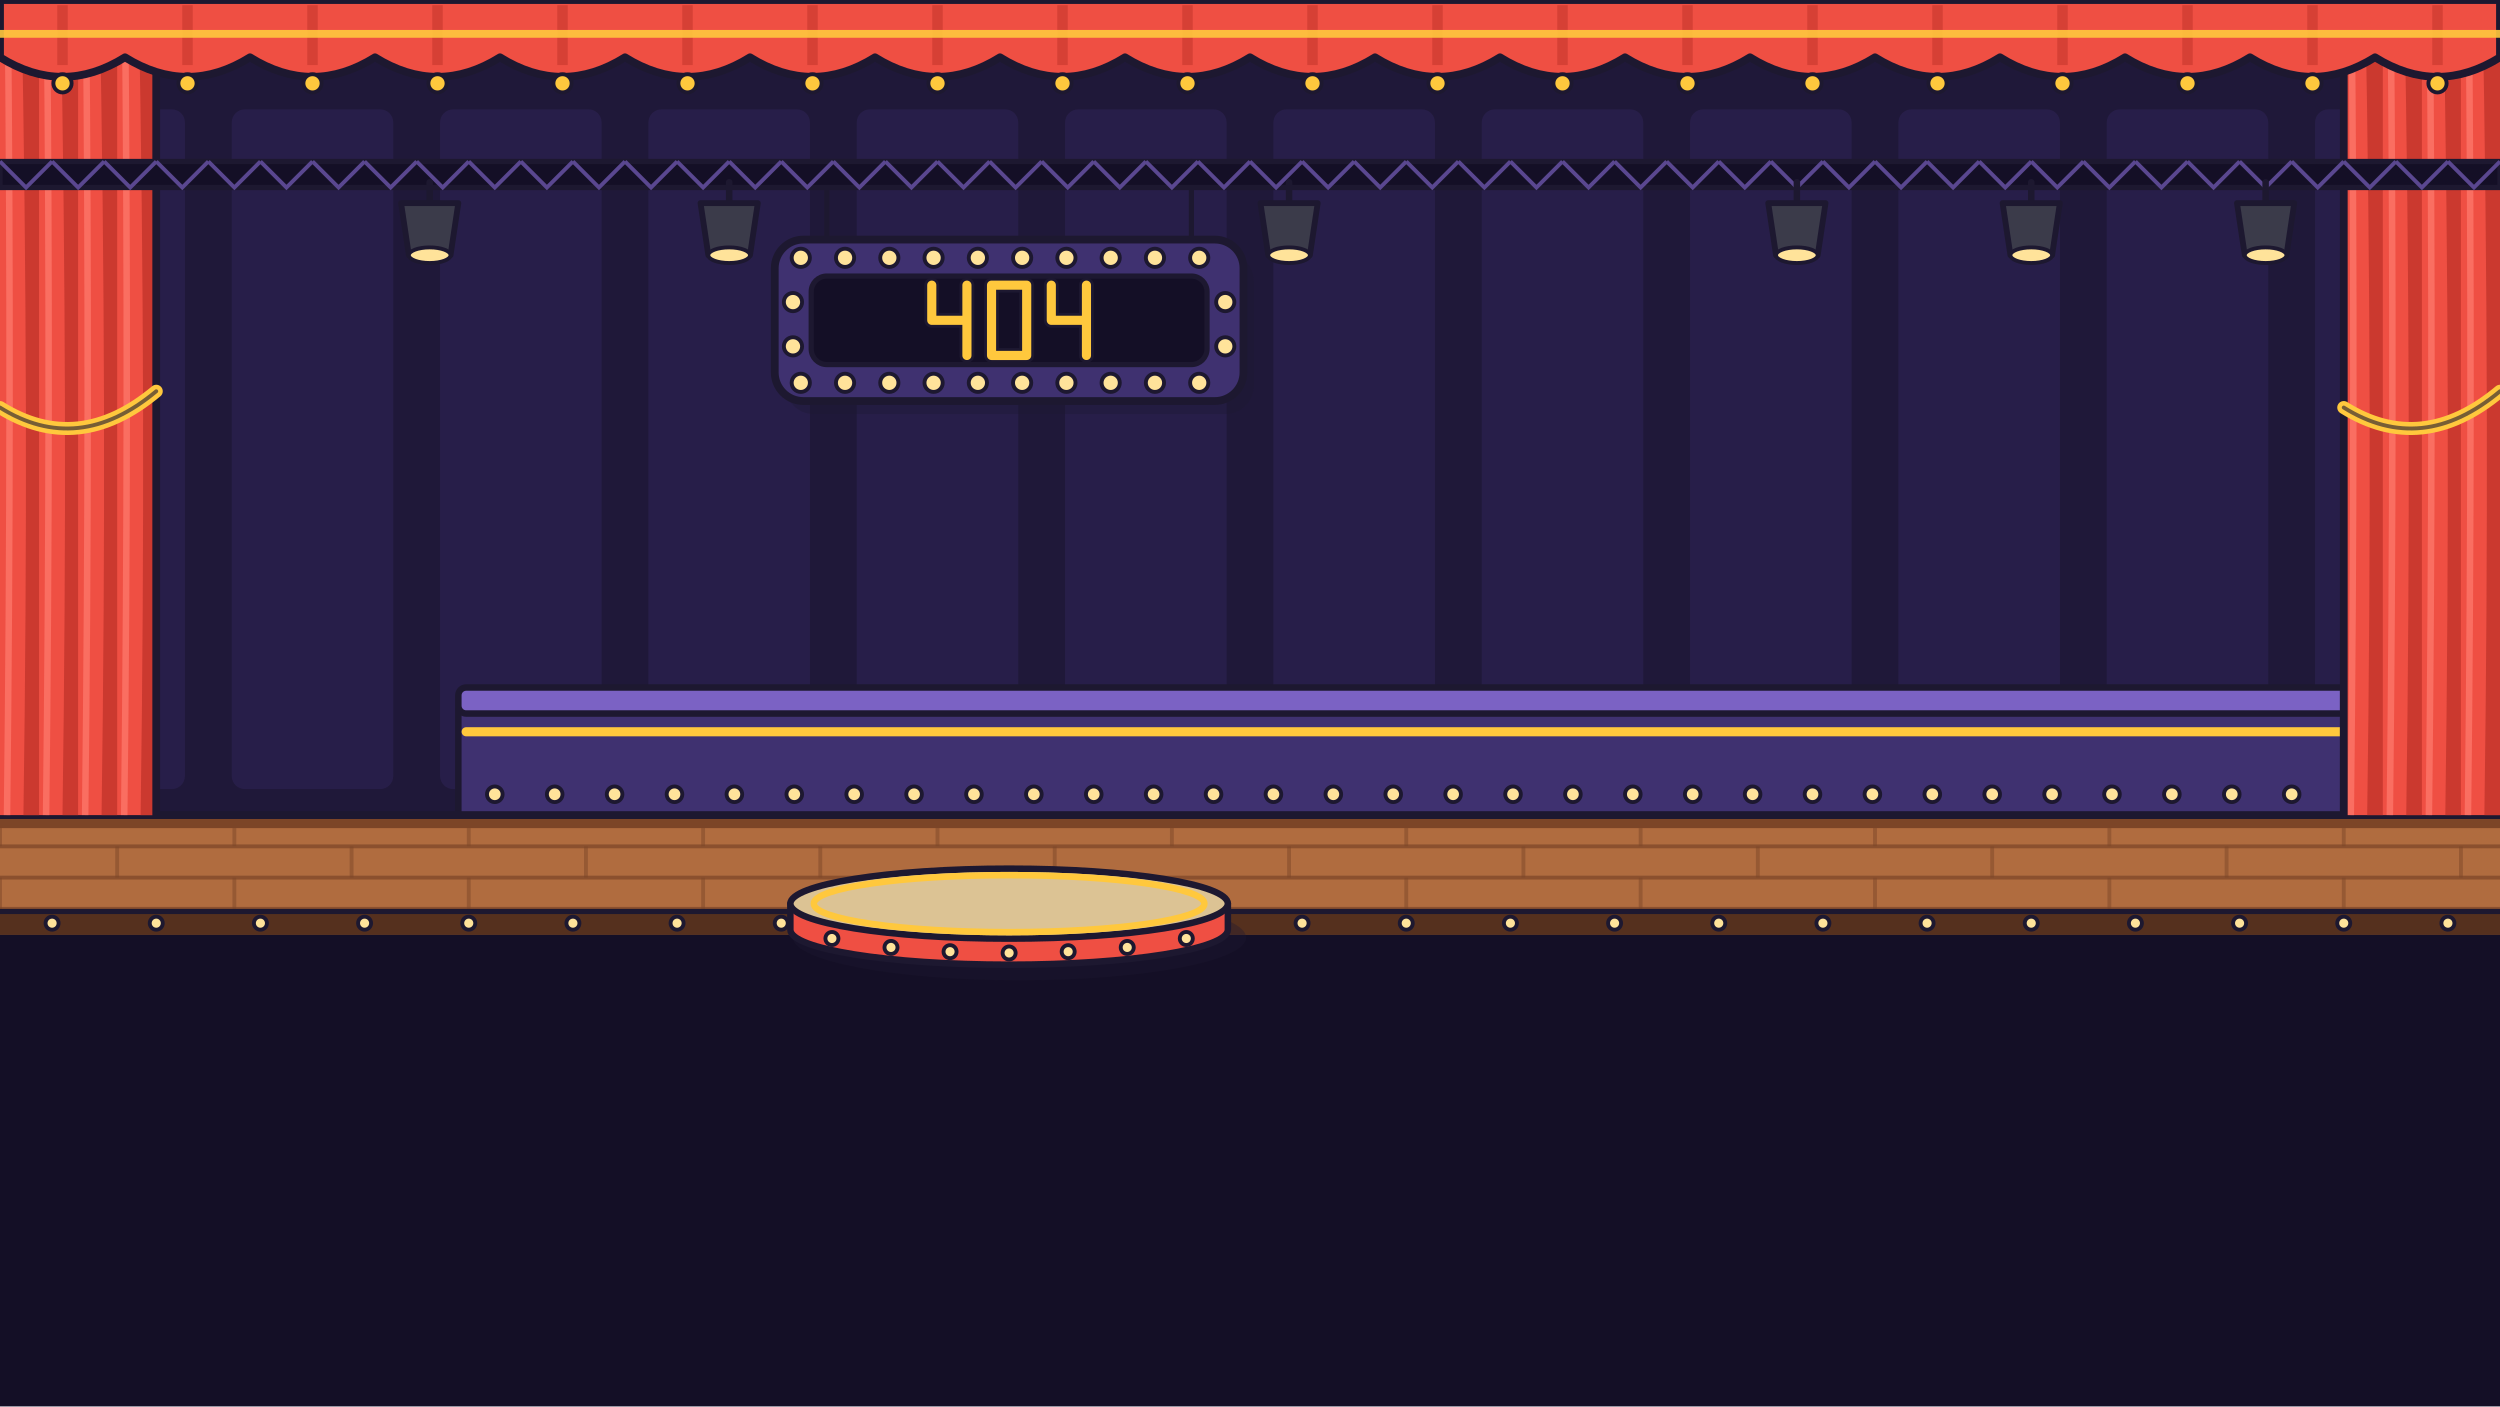
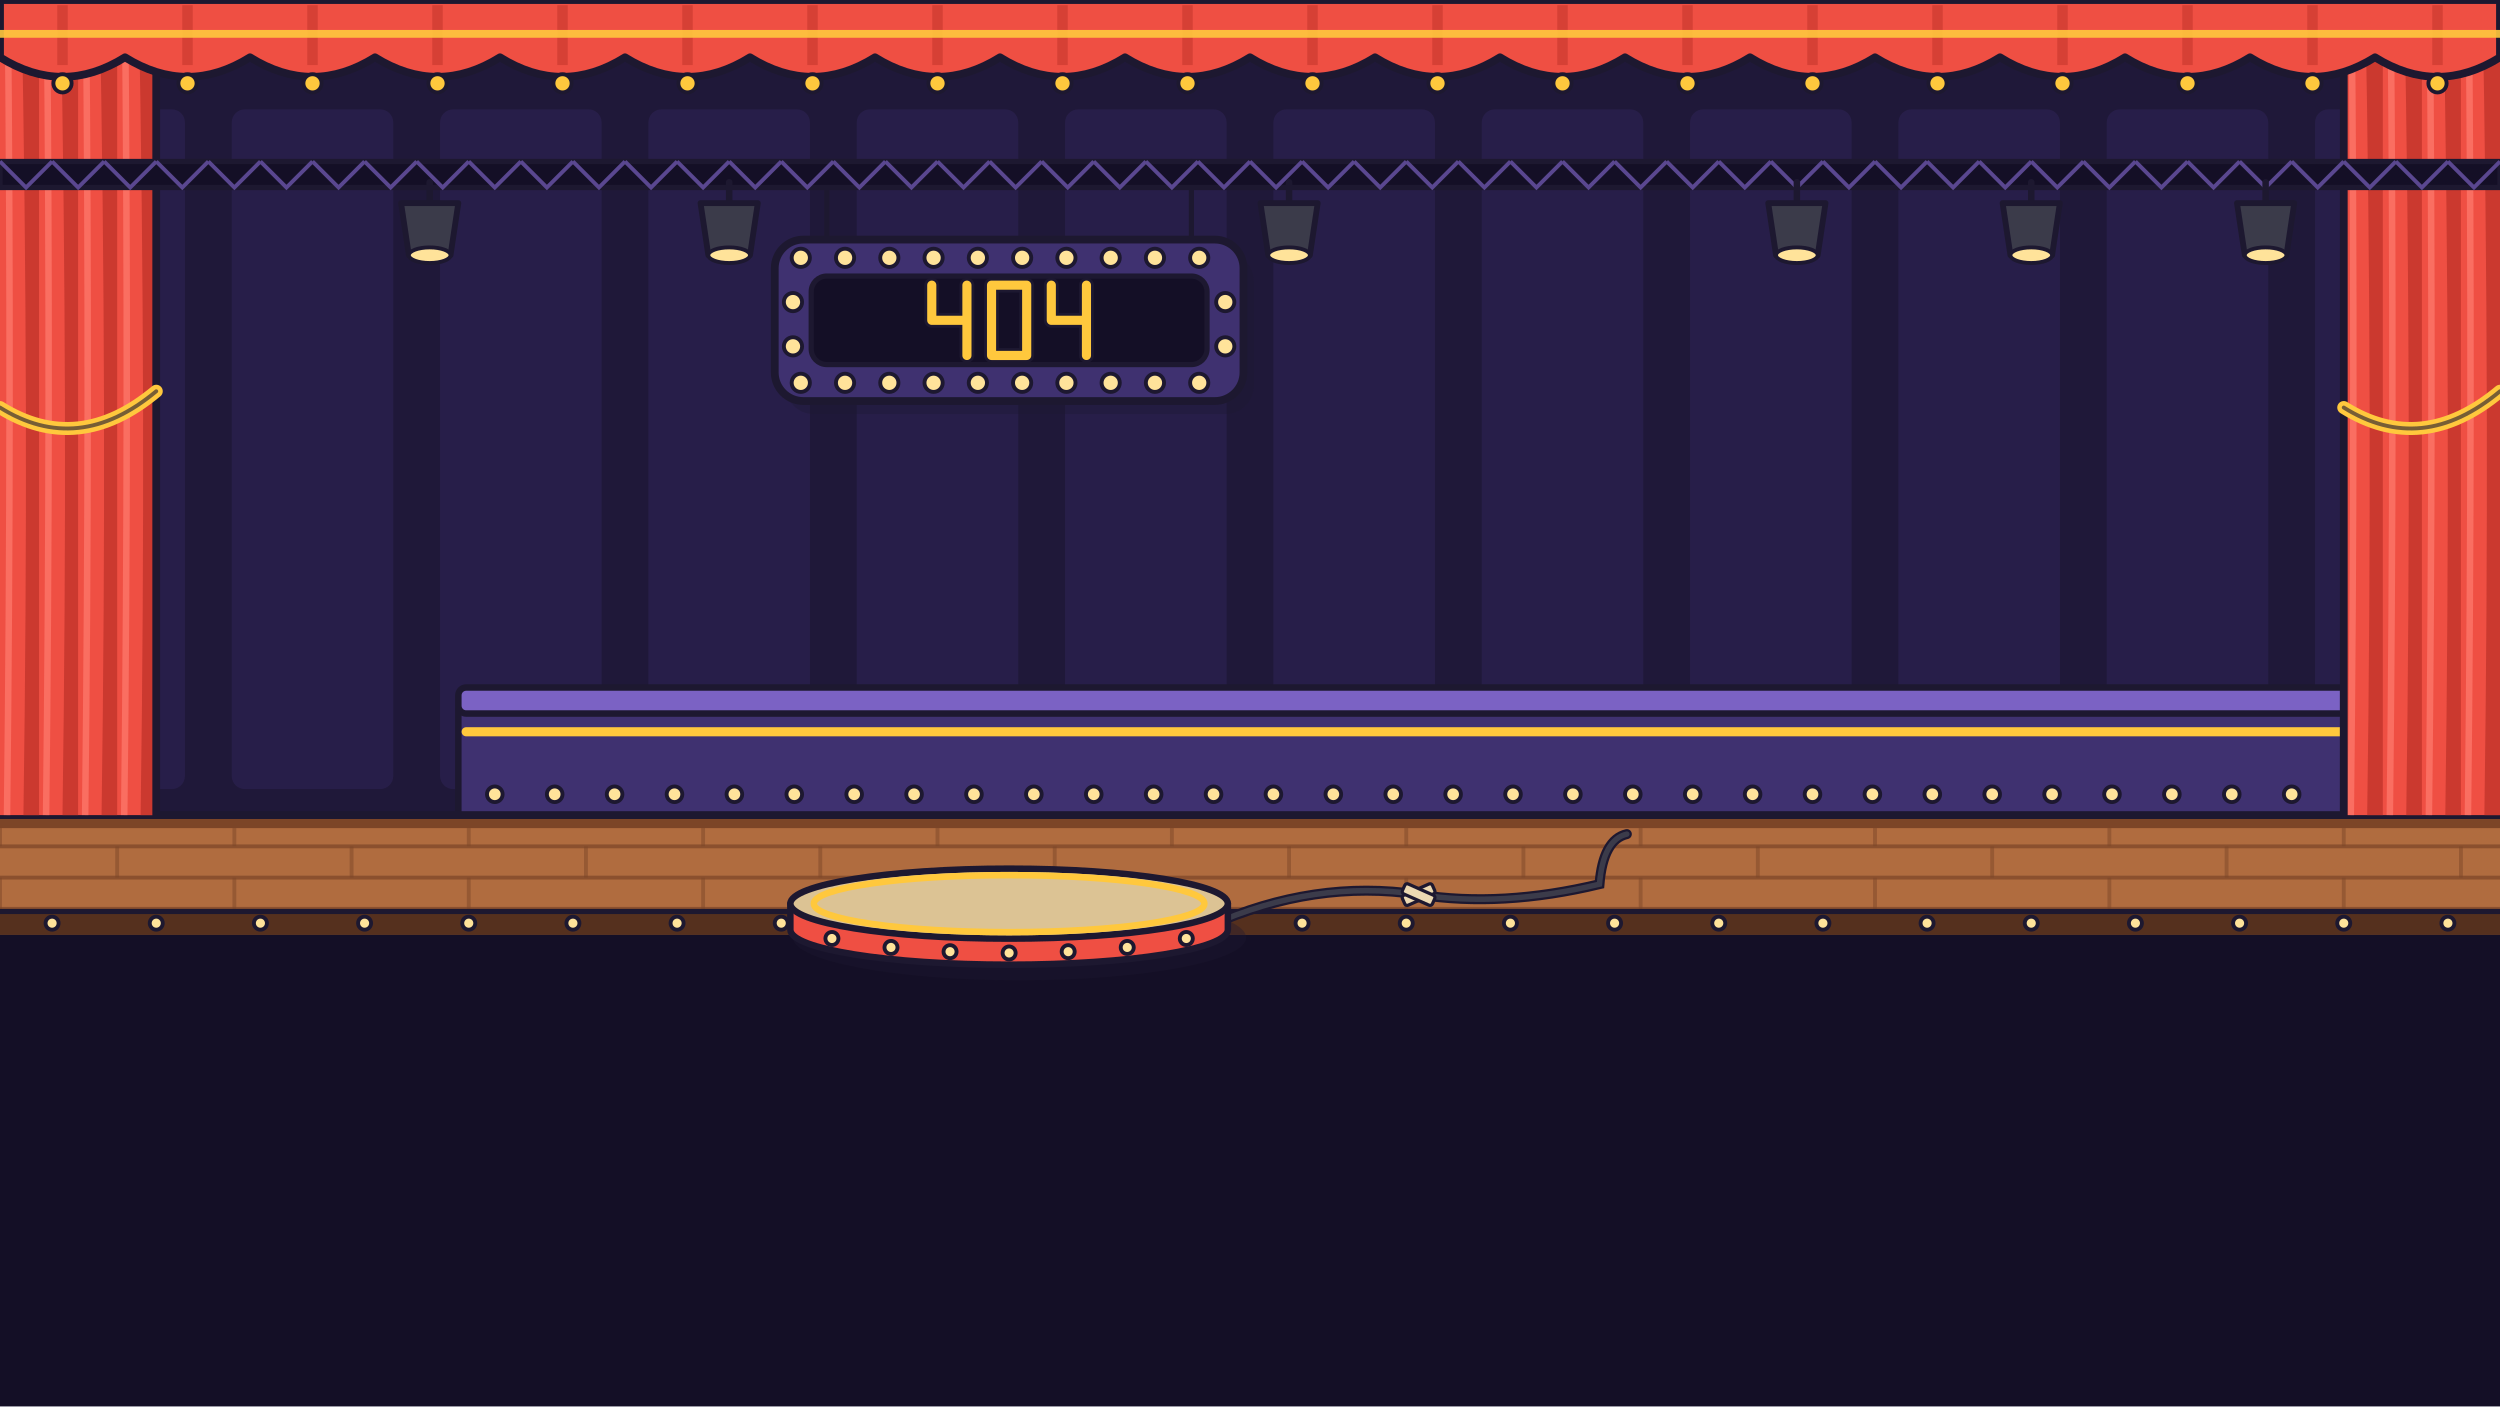
<svg xmlns="http://www.w3.org/2000/svg" width="1920" height="1080" viewBox="0 0 1920 1080">
  <rect width="1920" height="1080" fill="#1f1839" />
  <rect x="18" y="84" width="124" height="522" rx="10" fill="#2b2150" opacity="0.7" />
  <rect x="178" y="84" width="124" height="522" rx="10" fill="#2b2150" opacity="0.7" />
  <rect x="338" y="84" width="124" height="522" rx="10" fill="#2b2150" opacity="0.7" />
  <rect x="498" y="84" width="124" height="522" rx="10" fill="#2b2150" opacity="0.7" />
  <rect x="658" y="84" width="124" height="522" rx="10" fill="#2b2150" opacity="0.7" />
  <rect x="818" y="84" width="124" height="522" rx="10" fill="#2b2150" opacity="0.7" />
  <rect x="978" y="84" width="124" height="522" rx="10" fill="#2b2150" opacity="0.7" />
  <rect x="1138" y="84" width="124" height="522" rx="10" fill="#2b2150" opacity="0.7" />
  <rect x="1298" y="84" width="124" height="522" rx="10" fill="#2b2150" opacity="0.7" />
  <rect x="1458" y="84" width="124" height="522" rx="10" fill="#2b2150" opacity="0.7" />
  <rect x="1618" y="84" width="124" height="522" rx="10" fill="#2b2150" opacity="0.7" />
  <rect x="1778" y="84" width="124" height="522" rx="10" fill="#2b2150" opacity="0.7" />
  <path d="M635 124 L635 184" stroke="#1d1830" stroke-width="4" stroke-linejoin="round" stroke-linecap="round" />
  <path d="M915 124 L915 184" stroke="#1d1830" stroke-width="4" stroke-linejoin="round" stroke-linecap="round" />
  <rect x="603" y="194" width="360" height="124" rx="22" fill="#1d1830" opacity="0.35" />
  <rect x="595" y="184" width="360" height="124" rx="22" fill="#3f3170" stroke="#1d1830" stroke-width="6" stroke-linejoin="round" stroke-linecap="round" />
  <rect x="623" y="212" width="304" height="68" rx="12" fill="#140f26" stroke="#1d1830" stroke-width="4" stroke-linejoin="round" stroke-linecap="round" />
  <circle cx="615" cy="198" r="7" fill="#ffe39a" stroke="#1d1830" stroke-width="3" stroke-linejoin="round" stroke-linecap="round" />
  <circle cx="615" cy="294" r="7" fill="#ffe39a" stroke="#1d1830" stroke-width="3" stroke-linejoin="round" stroke-linecap="round" />
  <circle cx="649" cy="198" r="7" fill="#ffe39a" stroke="#1d1830" stroke-width="3" stroke-linejoin="round" stroke-linecap="round" />
  <circle cx="649" cy="294" r="7" fill="#ffe39a" stroke="#1d1830" stroke-width="3" stroke-linejoin="round" stroke-linecap="round" />
  <circle cx="683" cy="198" r="7" fill="#ffe39a" stroke="#1d1830" stroke-width="3" stroke-linejoin="round" stroke-linecap="round" />
  <circle cx="683" cy="294" r="7" fill="#ffe39a" stroke="#1d1830" stroke-width="3" stroke-linejoin="round" stroke-linecap="round" />
  <circle cx="717" cy="198" r="7" fill="#ffe39a" stroke="#1d1830" stroke-width="3" stroke-linejoin="round" stroke-linecap="round" />
  <circle cx="717" cy="294" r="7" fill="#ffe39a" stroke="#1d1830" stroke-width="3" stroke-linejoin="round" stroke-linecap="round" />
  <circle cx="751" cy="198" r="7" fill="#ffe39a" stroke="#1d1830" stroke-width="3" stroke-linejoin="round" stroke-linecap="round" />
  <circle cx="751" cy="294" r="7" fill="#ffe39a" stroke="#1d1830" stroke-width="3" stroke-linejoin="round" stroke-linecap="round" />
  <circle cx="785" cy="198" r="7" fill="#ffe39a" stroke="#1d1830" stroke-width="3" stroke-linejoin="round" stroke-linecap="round" />
  <circle cx="785" cy="294" r="7" fill="#ffe39a" stroke="#1d1830" stroke-width="3" stroke-linejoin="round" stroke-linecap="round" />
  <circle cx="819" cy="198" r="7" fill="#ffe39a" stroke="#1d1830" stroke-width="3" stroke-linejoin="round" stroke-linecap="round" />
  <circle cx="819" cy="294" r="7" fill="#ffe39a" stroke="#1d1830" stroke-width="3" stroke-linejoin="round" stroke-linecap="round" />
  <circle cx="853" cy="198" r="7" fill="#ffe39a" stroke="#1d1830" stroke-width="3" stroke-linejoin="round" stroke-linecap="round" />
  <circle cx="853" cy="294" r="7" fill="#ffe39a" stroke="#1d1830" stroke-width="3" stroke-linejoin="round" stroke-linecap="round" />
  <circle cx="887" cy="198" r="7" fill="#ffe39a" stroke="#1d1830" stroke-width="3" stroke-linejoin="round" stroke-linecap="round" />
  <circle cx="887" cy="294" r="7" fill="#ffe39a" stroke="#1d1830" stroke-width="3" stroke-linejoin="round" stroke-linecap="round" />
  <circle cx="921" cy="198" r="7" fill="#ffe39a" stroke="#1d1830" stroke-width="3" stroke-linejoin="round" stroke-linecap="round" />
  <circle cx="921" cy="294" r="7" fill="#ffe39a" stroke="#1d1830" stroke-width="3" stroke-linejoin="round" stroke-linecap="round" />
  <circle cx="609" cy="232" r="7" fill="#ffe39a" stroke="#1d1830" stroke-width="3" stroke-linejoin="round" stroke-linecap="round" />
  <circle cx="941" cy="232" r="7" fill="#ffe39a" stroke="#1d1830" stroke-width="3" stroke-linejoin="round" stroke-linecap="round" />
  <circle cx="609" cy="266" r="7" fill="#ffe39a" stroke="#1d1830" stroke-width="3" stroke-linejoin="round" stroke-linecap="round" />
  <circle cx="941" cy="266" r="7" fill="#ffe39a" stroke="#1d1830" stroke-width="3" stroke-linejoin="round" stroke-linecap="round" />
  <path d="M715.6 219 L715.6 246 M715.6 246 L742.6 246 M742.6 219 L742.6 246 M742.6 246 L742.6 273" fill="none" stroke="#1d1830" stroke-width="11.34" stroke-linecap="round" stroke-linejoin="round" />
  <path d="M715.6 219 L715.6 246 M715.6 246 L742.6 246 M742.6 219 L742.6 246 M742.6 246 L742.6 273" fill="none" stroke="#ffc83d" stroke-width="7.02" stroke-linecap="round" stroke-linejoin="round" />
  <path d="M761.5 219 L788.5 219 M788.5 219 L788.5 246 M788.5 246 L788.5 273 M761.5 273 L788.5 273 M761.5 246 L761.5 273 M761.5 219 L761.5 246" fill="none" stroke="#1d1830" stroke-width="11.34" stroke-linecap="round" stroke-linejoin="round" />
  <path d="M761.5 219 L788.5 219 M788.5 219 L788.5 246 M788.5 246 L788.5 273 M761.5 273 L788.5 273 M761.5 246 L761.5 273 M761.5 219 L761.5 246" fill="none" stroke="#ffc83d" stroke-width="7.02" stroke-linecap="round" stroke-linejoin="round" />
  <path d="M807.4 219 L807.4 246 M807.4 246 L834.4 246 M834.4 219 L834.4 246 M834.4 246 L834.4 273" fill="none" stroke="#1d1830" stroke-width="11.34" stroke-linecap="round" stroke-linejoin="round" />
  <path d="M807.4 219 L807.4 246 M807.4 246 L834.4 246 M834.4 219 L834.4 246 M834.4 246 L834.4 273" fill="none" stroke="#ffc83d" stroke-width="7.02" stroke-linecap="round" stroke-linejoin="round" />
  <rect x="362" y="538" width="1484" height="98" rx="10" fill="#1d1830" opacity="0.3" />
  <rect x="352" y="544" width="1484" height="82" fill="#3f3170" stroke="#1d1830" stroke-width="5" stroke-linejoin="round" stroke-linecap="round" />
  <path d="M358 562 L1830 562" stroke="#ffc83d" stroke-width="7" stroke-linecap="round" />
  <circle cx="380" cy="610" r="6" fill="#ffe39a" stroke="#1d1830" stroke-width="3" stroke-linejoin="round" stroke-linecap="round" />
  <circle cx="426" cy="610" r="6" fill="#ffe39a" stroke="#1d1830" stroke-width="3" stroke-linejoin="round" stroke-linecap="round" />
  <circle cx="472" cy="610" r="6" fill="#ffe39a" stroke="#1d1830" stroke-width="3" stroke-linejoin="round" stroke-linecap="round" />
  <circle cx="518" cy="610" r="6" fill="#ffe39a" stroke="#1d1830" stroke-width="3" stroke-linejoin="round" stroke-linecap="round" />
  <circle cx="564" cy="610" r="6" fill="#ffe39a" stroke="#1d1830" stroke-width="3" stroke-linejoin="round" stroke-linecap="round" />
  <circle cx="610" cy="610" r="6" fill="#ffe39a" stroke="#1d1830" stroke-width="3" stroke-linejoin="round" stroke-linecap="round" />
  <circle cx="656" cy="610" r="6" fill="#ffe39a" stroke="#1d1830" stroke-width="3" stroke-linejoin="round" stroke-linecap="round" />
  <circle cx="702" cy="610" r="6" fill="#ffe39a" stroke="#1d1830" stroke-width="3" stroke-linejoin="round" stroke-linecap="round" />
  <circle cx="748" cy="610" r="6" fill="#ffe39a" stroke="#1d1830" stroke-width="3" stroke-linejoin="round" stroke-linecap="round" />
  <circle cx="794" cy="610" r="6" fill="#ffe39a" stroke="#1d1830" stroke-width="3" stroke-linejoin="round" stroke-linecap="round" />
  <circle cx="840" cy="610" r="6" fill="#ffe39a" stroke="#1d1830" stroke-width="3" stroke-linejoin="round" stroke-linecap="round" />
  <circle cx="886" cy="610" r="6" fill="#ffe39a" stroke="#1d1830" stroke-width="3" stroke-linejoin="round" stroke-linecap="round" />
  <circle cx="932" cy="610" r="6" fill="#ffe39a" stroke="#1d1830" stroke-width="3" stroke-linejoin="round" stroke-linecap="round" />
  <circle cx="978" cy="610" r="6" fill="#ffe39a" stroke="#1d1830" stroke-width="3" stroke-linejoin="round" stroke-linecap="round" />
  <circle cx="1024" cy="610" r="6" fill="#ffe39a" stroke="#1d1830" stroke-width="3" stroke-linejoin="round" stroke-linecap="round" />
  <circle cx="1070" cy="610" r="6" fill="#ffe39a" stroke="#1d1830" stroke-width="3" stroke-linejoin="round" stroke-linecap="round" />
  <circle cx="1116" cy="610" r="6" fill="#ffe39a" stroke="#1d1830" stroke-width="3" stroke-linejoin="round" stroke-linecap="round" />
  <circle cx="1162" cy="610" r="6" fill="#ffe39a" stroke="#1d1830" stroke-width="3" stroke-linejoin="round" stroke-linecap="round" />
  <circle cx="1208" cy="610" r="6" fill="#ffe39a" stroke="#1d1830" stroke-width="3" stroke-linejoin="round" stroke-linecap="round" />
  <circle cx="1254" cy="610" r="6" fill="#ffe39a" stroke="#1d1830" stroke-width="3" stroke-linejoin="round" stroke-linecap="round" />
  <circle cx="1300" cy="610" r="6" fill="#ffe39a" stroke="#1d1830" stroke-width="3" stroke-linejoin="round" stroke-linecap="round" />
  <circle cx="1346" cy="610" r="6" fill="#ffe39a" stroke="#1d1830" stroke-width="3" stroke-linejoin="round" stroke-linecap="round" />
  <circle cx="1392" cy="610" r="6" fill="#ffe39a" stroke="#1d1830" stroke-width="3" stroke-linejoin="round" stroke-linecap="round" />
  <circle cx="1438" cy="610" r="6" fill="#ffe39a" stroke="#1d1830" stroke-width="3" stroke-linejoin="round" stroke-linecap="round" />
  <circle cx="1484" cy="610" r="6" fill="#ffe39a" stroke="#1d1830" stroke-width="3" stroke-linejoin="round" stroke-linecap="round" />
  <circle cx="1530" cy="610" r="6" fill="#ffe39a" stroke="#1d1830" stroke-width="3" stroke-linejoin="round" stroke-linecap="round" />
  <circle cx="1576" cy="610" r="6" fill="#ffe39a" stroke="#1d1830" stroke-width="3" stroke-linejoin="round" stroke-linecap="round" />
  <circle cx="1622" cy="610" r="6" fill="#ffe39a" stroke="#1d1830" stroke-width="3" stroke-linejoin="round" stroke-linecap="round" />
  <circle cx="1668" cy="610" r="6" fill="#ffe39a" stroke="#1d1830" stroke-width="3" stroke-linejoin="round" stroke-linecap="round" />
  <circle cx="1714" cy="610" r="6" fill="#ffe39a" stroke="#1d1830" stroke-width="3" stroke-linejoin="round" stroke-linecap="round" />
  <circle cx="1760" cy="610" r="6" fill="#ffe39a" stroke="#1d1830" stroke-width="3" stroke-linejoin="round" stroke-linecap="round" />
  <circle cx="1806" cy="610" r="6" fill="#ffe39a" stroke="#1d1830" stroke-width="3" stroke-linejoin="round" stroke-linecap="round" />
  <rect x="352" y="528" width="1484" height="20" rx="6" fill="#7b62c4" stroke="#1d1830" stroke-width="5" stroke-linejoin="round" stroke-linecap="round" />
  <rect x="0" y="626" width="1920" height="92" fill="#b06c3f" />
  <path d="M0 650 L1920 650" stroke="#7c4527" stroke-width="3" opacity="0.7" />
  <path d="M0 626 L0 650" stroke="#7c4527" stroke-width="3" opacity="0.5" />
  <path d="M180 626 L180 650" stroke="#7c4527" stroke-width="3" opacity="0.5" />
  <path d="M360 626 L360 650" stroke="#7c4527" stroke-width="3" opacity="0.5" />
  <path d="M540 626 L540 650" stroke="#7c4527" stroke-width="3" opacity="0.5" />
  <path d="M720 626 L720 650" stroke="#7c4527" stroke-width="3" opacity="0.5" />
  <path d="M900 626 L900 650" stroke="#7c4527" stroke-width="3" opacity="0.5" />
  <path d="M1080 626 L1080 650" stroke="#7c4527" stroke-width="3" opacity="0.5" />
  <path d="M1260 626 L1260 650" stroke="#7c4527" stroke-width="3" opacity="0.5" />
  <path d="M1440 626 L1440 650" stroke="#7c4527" stroke-width="3" opacity="0.5" />
  <path d="M1620 626 L1620 650" stroke="#7c4527" stroke-width="3" opacity="0.5" />
  <path d="M1800 626 L1800 650" stroke="#7c4527" stroke-width="3" opacity="0.5" />
  <path d="M0 674 L1920 674" stroke="#7c4527" stroke-width="3" opacity="0.7" />
  <path d="M90 650 L90 674" stroke="#7c4527" stroke-width="3" opacity="0.5" />
  <path d="M270 650 L270 674" stroke="#7c4527" stroke-width="3" opacity="0.5" />
  <path d="M450 650 L450 674" stroke="#7c4527" stroke-width="3" opacity="0.5" />
  <path d="M630 650 L630 674" stroke="#7c4527" stroke-width="3" opacity="0.5" />
  <path d="M810 650 L810 674" stroke="#7c4527" stroke-width="3" opacity="0.5" />
  <path d="M990 650 L990 674" stroke="#7c4527" stroke-width="3" opacity="0.5" />
  <path d="M1170 650 L1170 674" stroke="#7c4527" stroke-width="3" opacity="0.5" />
  <path d="M1350 650 L1350 674" stroke="#7c4527" stroke-width="3" opacity="0.5" />
  <path d="M1530 650 L1530 674" stroke="#7c4527" stroke-width="3" opacity="0.5" />
  <path d="M1710 650 L1710 674" stroke="#7c4527" stroke-width="3" opacity="0.5" />
  <path d="M1890 650 L1890 674" stroke="#7c4527" stroke-width="3" opacity="0.5" />
  <path d="M0 698 L1920 698" stroke="#7c4527" stroke-width="3" opacity="0.7" />
  <path d="M0 674 L0 698" stroke="#7c4527" stroke-width="3" opacity="0.5" />
  <path d="M180 674 L180 698" stroke="#7c4527" stroke-width="3" opacity="0.5" />
  <path d="M360 674 L360 698" stroke="#7c4527" stroke-width="3" opacity="0.5" />
  <path d="M540 674 L540 698" stroke="#7c4527" stroke-width="3" opacity="0.5" />
  <path d="M720 674 L720 698" stroke="#7c4527" stroke-width="3" opacity="0.5" />
  <path d="M900 674 L900 698" stroke="#7c4527" stroke-width="3" opacity="0.5" />
  <path d="M1080 674 L1080 698" stroke="#7c4527" stroke-width="3" opacity="0.5" />
  <path d="M1260 674 L1260 698" stroke="#7c4527" stroke-width="3" opacity="0.5" />
  <path d="M1440 674 L1440 698" stroke="#7c4527" stroke-width="3" opacity="0.5" />
  <path d="M1620 674 L1620 698" stroke="#7c4527" stroke-width="3" opacity="0.5" />
  <path d="M1800 674 L1800 698" stroke="#7c4527" stroke-width="3" opacity="0.5" />
  <rect x="0" y="626" width="1920" height="10" fill="#7c4527" />
  <path d="M0 626 L1920 626" stroke="#1d1830" stroke-width="6" stroke-linejoin="round" stroke-linecap="round" />
  <rect x="0" y="700" width="1920" height="18" fill="#55301e" />
  <path d="M0 700 L1920 700" stroke="#1d1830" stroke-width="4" stroke-linejoin="round" stroke-linecap="round" />
  <circle cx="40" cy="709" r="5" fill="#ffe39a" stroke="#1d1830" stroke-width="3" stroke-linejoin="round" stroke-linecap="round" />
  <circle cx="120" cy="709" r="5" fill="#ffe39a" stroke="#1d1830" stroke-width="3" stroke-linejoin="round" stroke-linecap="round" />
  <circle cx="200" cy="709" r="5" fill="#ffe39a" stroke="#1d1830" stroke-width="3" stroke-linejoin="round" stroke-linecap="round" />
  <circle cx="280" cy="709" r="5" fill="#ffe39a" stroke="#1d1830" stroke-width="3" stroke-linejoin="round" stroke-linecap="round" />
  <circle cx="360" cy="709" r="5" fill="#ffe39a" stroke="#1d1830" stroke-width="3" stroke-linejoin="round" stroke-linecap="round" />
  <circle cx="440" cy="709" r="5" fill="#ffe39a" stroke="#1d1830" stroke-width="3" stroke-linejoin="round" stroke-linecap="round" />
  <circle cx="520" cy="709" r="5" fill="#ffe39a" stroke="#1d1830" stroke-width="3" stroke-linejoin="round" stroke-linecap="round" />
  <circle cx="600" cy="709" r="5" fill="#ffe39a" stroke="#1d1830" stroke-width="3" stroke-linejoin="round" stroke-linecap="round" />
  <circle cx="680" cy="709" r="5" fill="#ffe39a" stroke="#1d1830" stroke-width="3" stroke-linejoin="round" stroke-linecap="round" />
  <circle cx="760" cy="709" r="5" fill="#ffe39a" stroke="#1d1830" stroke-width="3" stroke-linejoin="round" stroke-linecap="round" />
  <circle cx="840" cy="709" r="5" fill="#ffe39a" stroke="#1d1830" stroke-width="3" stroke-linejoin="round" stroke-linecap="round" />
  <circle cx="920" cy="709" r="5" fill="#ffe39a" stroke="#1d1830" stroke-width="3" stroke-linejoin="round" stroke-linecap="round" />
  <circle cx="1000" cy="709" r="5" fill="#ffe39a" stroke="#1d1830" stroke-width="3" stroke-linejoin="round" stroke-linecap="round" />
  <circle cx="1080" cy="709" r="5" fill="#ffe39a" stroke="#1d1830" stroke-width="3" stroke-linejoin="round" stroke-linecap="round" />
  <circle cx="1160" cy="709" r="5" fill="#ffe39a" stroke="#1d1830" stroke-width="3" stroke-linejoin="round" stroke-linecap="round" />
  <circle cx="1240" cy="709" r="5" fill="#ffe39a" stroke="#1d1830" stroke-width="3" stroke-linejoin="round" stroke-linecap="round" />
  <circle cx="1320" cy="709" r="5" fill="#ffe39a" stroke="#1d1830" stroke-width="3" stroke-linejoin="round" stroke-linecap="round" />
  <circle cx="1400" cy="709" r="5" fill="#ffe39a" stroke="#1d1830" stroke-width="3" stroke-linejoin="round" stroke-linecap="round" />
  <circle cx="1480" cy="709" r="5" fill="#ffe39a" stroke="#1d1830" stroke-width="3" stroke-linejoin="round" stroke-linecap="round" />
  <circle cx="1560" cy="709" r="5" fill="#ffe39a" stroke="#1d1830" stroke-width="3" stroke-linejoin="round" stroke-linecap="round" />
  <circle cx="1640" cy="709" r="5" fill="#ffe39a" stroke="#1d1830" stroke-width="3" stroke-linejoin="round" stroke-linecap="round" />
  <circle cx="1720" cy="709" r="5" fill="#ffe39a" stroke="#1d1830" stroke-width="3" stroke-linejoin="round" stroke-linecap="round" />
  <circle cx="1800" cy="709" r="5" fill="#ffe39a" stroke="#1d1830" stroke-width="3" stroke-linejoin="round" stroke-linecap="round" />
  <circle cx="1880" cy="709" r="5" fill="#ffe39a" stroke="#1d1830" stroke-width="3" stroke-linejoin="round" stroke-linecap="round" />
  <rect x="0" y="718" width="1920" height="362" fill="#140f26" />
+   <path d="M1249.4 640.6 Q1231.2 644.8 1228.4 679.04 Q1153.448 697.04 1089.48 687.04 Q1009.52 675.04 929.56 710.8" fill="none" stroke="#1d1830" stroke-width="7.7" stroke-linecap="round" />
+   <path d="M1249.4 640.6 Q1231.2 644.8 1228.4 679.04 Q1153.448 697.04 1089.48 687.04 Q1009.52 675.04 929.56 710.8" fill="none" stroke="#3b3b4a" stroke-width="4.2" stroke-linecap="round" />
+   <rect x="1076.88" y="682.84" width="25.2" height="8.4" rx="2" fill="#ecd9b2" stroke="#1d1830" stroke-width="2.5" transform="rotate(-24 1089.48 687.04)" />
+   <rect x="1076.88" y="682.84" width="25.2" height="8.4" rx="2" fill="#ecd9b2" stroke="#1d1830" stroke-width="2.5" transform="rotate(24 1089.48 687.04)" />
  <ellipse cx="783" cy="720" rx="174" ry="32.88" fill="#1d1830" opacity="0.35" />
  <path d="M607 694 L607 714 A168 26.88 0 0 0 943 714 L943 694 Z" fill="#ef4f43" stroke="#1d1830" stroke-width="5" stroke-linejoin="round" stroke-linecap="round" />
  <circle cx="638.92" cy="720.763" r="5" fill="#ffe39a" stroke="#1d1830" stroke-width="3" stroke-linejoin="round" stroke-linecap="round" />
  <circle cx="684.28" cy="727.624" r="5" fill="#ffe39a" stroke="#1d1830" stroke-width="3" stroke-linejoin="round" stroke-linecap="round" />
  <circle cx="729.64" cy="730.882" r="5" fill="#ffe39a" stroke="#1d1830" stroke-width="3" stroke-linejoin="round" stroke-linecap="round" />
  <circle cx="775" cy="731.88" r="5" fill="#ffe39a" stroke="#1d1830" stroke-width="3" stroke-linejoin="round" stroke-linecap="round" />
  <circle cx="820.36" cy="730.882" r="5" fill="#ffe39a" stroke="#1d1830" stroke-width="3" stroke-linejoin="round" stroke-linecap="round" />
  <circle cx="865.72" cy="727.624" r="5" fill="#ffe39a" stroke="#1d1830" stroke-width="3" stroke-linejoin="round" stroke-linecap="round" />
  <circle cx="911.08" cy="720.763" r="5" fill="#ffe39a" stroke="#1d1830" stroke-width="3" stroke-linejoin="round" stroke-linecap="round" />
  <ellipse cx="775" cy="694" rx="168" ry="26.88" fill="#dcc394" stroke="#1d1830" stroke-width="5" stroke-linejoin="round" stroke-linecap="round" />
  <ellipse cx="775" cy="694" rx="150" ry="21.88" fill="none" stroke="#ffc83d" stroke-width="5" />
  <rect x="0" y="0" width="120" height="626" fill="#ef4f43" />
  <path d="M16.5 0 Q22.5 313 18 626 L30 626 L30 0 Z" fill="#c4352c" opacity="0.85" />
  <path d="M6 0 Q9 313 5.4 626" stroke="#ff7a6e" stroke-width="5" fill="none" opacity="0.7" />
  <path d="M46.5 0 Q52.5 313 48 626 L60 626 L60 0 Z" fill="#c4352c" opacity="0.85" />
  <path d="M36 0 Q39 313 35.4 626" stroke="#ff7a6e" stroke-width="5" fill="none" opacity="0.7" />
  <path d="M76.5 0 Q82.5 313 78 626 L90 626 L90 0 Z" fill="#c4352c" opacity="0.85" />
  <path d="M66 0 Q69 313 65.4 626" stroke="#ff7a6e" stroke-width="5" fill="none" opacity="0.7" />
  <path d="M106.5 0 Q112.5 313 108 626 L120 626 L120 0 Z" fill="#c4352c" opacity="0.85" />
  <path d="M96 0 Q99 313 95.4 626" stroke="#ff7a6e" stroke-width="5" fill="none" opacity="0.7" />
  <path d="M120 0 L120 626" stroke="#1d1830" stroke-width="6" stroke-linejoin="round" stroke-linecap="round" />
  <path d="M0 313 Q60 350.56 120 300.48" stroke="#ffc83d" stroke-width="10" fill="none" stroke-linecap="round" />
  <path d="M0 313 Q60 350.56 120 300.48" stroke="#1d1830" stroke-width="3" stroke-linejoin="round" stroke-linecap="round" fill="none" opacity="0.6" />
  <rect x="1800" y="0" width="120" height="626" fill="#ef4f43" />
  <path d="M1816.5 0 Q1822.5 313 1818 626 L1830 626 L1830 0 Z" fill="#c4352c" opacity="0.85" />
  <path d="M1806 0 Q1809 313 1805.4 626" stroke="#ff7a6e" stroke-width="5" fill="none" opacity="0.7" />
  <path d="M1846.5 0 Q1852.5 313 1848 626 L1860 626 L1860 0 Z" fill="#c4352c" opacity="0.85" />
  <path d="M1836 0 Q1839 313 1835.4 626" stroke="#ff7a6e" stroke-width="5" fill="none" opacity="0.7" />
  <path d="M1876.5 0 Q1882.5 313 1878 626 L1890 626 L1890 0 Z" fill="#c4352c" opacity="0.85" />
  <path d="M1866 0 Q1869 313 1865.4 626" stroke="#ff7a6e" stroke-width="5" fill="none" opacity="0.7" />
  <path d="M1906.5 0 Q1912.5 313 1908 626 L1920 626 L1920 0 Z" fill="#c4352c" opacity="0.85" />
  <path d="M1896 0 Q1899 313 1895.4 626" stroke="#ff7a6e" stroke-width="5" fill="none" opacity="0.7" />
  <path d="M1800 0 L1800 626" stroke="#1d1830" stroke-width="6" stroke-linejoin="round" stroke-linecap="round" />
  <path d="M1800 313 Q1860 350.56 1920 300.48" stroke="#ffc83d" stroke-width="10" fill="none" stroke-linecap="round" />
  <path d="M1800 313 Q1860 350.56 1920 300.48" stroke="#1d1830" stroke-width="3" stroke-linejoin="round" stroke-linecap="round" fill="none" opacity="0.6" />
  <rect x="0" y="124" width="1920" height="20" fill="#140f26" stroke="#1d1830" stroke-width="4" stroke-linejoin="round" stroke-linecap="round" />
  <path d="M0 124 L20 144 L40 124" stroke="#5a4790" stroke-width="3" fill="none" />
  <path d="M40 124 L60 144 L80 124" stroke="#5a4790" stroke-width="3" fill="none" />
  <path d="M80 124 L100 144 L120 124" stroke="#5a4790" stroke-width="3" fill="none" />
  <path d="M120 124 L140 144 L160 124" stroke="#5a4790" stroke-width="3" fill="none" />
  <path d="M160 124 L180 144 L200 124" stroke="#5a4790" stroke-width="3" fill="none" />
  <path d="M200 124 L220 144 L240 124" stroke="#5a4790" stroke-width="3" fill="none" />
  <path d="M240 124 L260 144 L280 124" stroke="#5a4790" stroke-width="3" fill="none" />
  <path d="M280 124 L300 144 L320 124" stroke="#5a4790" stroke-width="3" fill="none" />
  <path d="M320 124 L340 144 L360 124" stroke="#5a4790" stroke-width="3" fill="none" />
  <path d="M360 124 L380 144 L400 124" stroke="#5a4790" stroke-width="3" fill="none" />
  <path d="M400 124 L420 144 L440 124" stroke="#5a4790" stroke-width="3" fill="none" />
  <path d="M440 124 L460 144 L480 124" stroke="#5a4790" stroke-width="3" fill="none" />
  <path d="M480 124 L500 144 L520 124" stroke="#5a4790" stroke-width="3" fill="none" />
  <path d="M520 124 L540 144 L560 124" stroke="#5a4790" stroke-width="3" fill="none" />
  <path d="M560 124 L580 144 L600 124" stroke="#5a4790" stroke-width="3" fill="none" />
  <path d="M600 124 L620 144 L640 124" stroke="#5a4790" stroke-width="3" fill="none" />
  <path d="M640 124 L660 144 L680 124" stroke="#5a4790" stroke-width="3" fill="none" />
  <path d="M680 124 L700 144 L720 124" stroke="#5a4790" stroke-width="3" fill="none" />
  <path d="M720 124 L740 144 L760 124" stroke="#5a4790" stroke-width="3" fill="none" />
  <path d="M760 124 L780 144 L800 124" stroke="#5a4790" stroke-width="3" fill="none" />
  <path d="M800 124 L820 144 L840 124" stroke="#5a4790" stroke-width="3" fill="none" />
  <path d="M840 124 L860 144 L880 124" stroke="#5a4790" stroke-width="3" fill="none" />
  <path d="M880 124 L900 144 L920 124" stroke="#5a4790" stroke-width="3" fill="none" />
  <path d="M920 124 L940 144 L960 124" stroke="#5a4790" stroke-width="3" fill="none" />
  <path d="M960 124 L980 144 L1000 124" stroke="#5a4790" stroke-width="3" fill="none" />
  <path d="M1000 124 L1020 144 L1040 124" stroke="#5a4790" stroke-width="3" fill="none" />
  <path d="M1040 124 L1060 144 L1080 124" stroke="#5a4790" stroke-width="3" fill="none" />
  <path d="M1080 124 L1100 144 L1120 124" stroke="#5a4790" stroke-width="3" fill="none" />
  <path d="M1120 124 L1140 144 L1160 124" stroke="#5a4790" stroke-width="3" fill="none" />
  <path d="M1160 124 L1180 144 L1200 124" stroke="#5a4790" stroke-width="3" fill="none" />
  <path d="M1200 124 L1220 144 L1240 124" stroke="#5a4790" stroke-width="3" fill="none" />
  <path d="M1240 124 L1260 144 L1280 124" stroke="#5a4790" stroke-width="3" fill="none" />
  <path d="M1280 124 L1300 144 L1320 124" stroke="#5a4790" stroke-width="3" fill="none" />
  <path d="M1320 124 L1340 144 L1360 124" stroke="#5a4790" stroke-width="3" fill="none" />
  <path d="M1360 124 L1380 144 L1400 124" stroke="#5a4790" stroke-width="3" fill="none" />
  <path d="M1400 124 L1420 144 L1440 124" stroke="#5a4790" stroke-width="3" fill="none" />
  <path d="M1440 124 L1460 144 L1480 124" stroke="#5a4790" stroke-width="3" fill="none" />
  <path d="M1480 124 L1500 144 L1520 124" stroke="#5a4790" stroke-width="3" fill="none" />
  <path d="M1520 124 L1540 144 L1560 124" stroke="#5a4790" stroke-width="3" fill="none" />
  <path d="M1560 124 L1580 144 L1600 124" stroke="#5a4790" stroke-width="3" fill="none" />
  <path d="M1600 124 L1620 144 L1640 124" stroke="#5a4790" stroke-width="3" fill="none" />
  <path d="M1640 124 L1660 144 L1680 124" stroke="#5a4790" stroke-width="3" fill="none" />
  <path d="M1680 124 L1700 144 L1720 124" stroke="#5a4790" stroke-width="3" fill="none" />
  <path d="M1720 124 L1740 144 L1760 124" stroke="#5a4790" stroke-width="3" fill="none" />
  <path d="M1760 124 L1780 144 L1800 124" stroke="#5a4790" stroke-width="3" fill="none" />
  <path d="M1800 124 L1820 144 L1840 124" stroke="#5a4790" stroke-width="3" fill="none" />
  <path d="M1840 124 L1860 144 L1880 124" stroke="#5a4790" stroke-width="3" fill="none" />
  <path d="M1880 124 L1900 144 L1920 124" stroke="#5a4790" stroke-width="3" fill="none" />
  <path d="M330 140 L330 156" stroke="#1d1830" stroke-width="5" stroke-linejoin="round" stroke-linecap="round" />
  <path d="M308 156 L352 156 L346 196 L314 196 Z" fill="#3b3b4a" stroke="#1d1830" stroke-width="4.5" stroke-linejoin="round" stroke-linecap="round" />
  <ellipse cx="330" cy="196" rx="16" ry="6" fill="#ffe39a" stroke="#1d1830" stroke-width="3" stroke-linejoin="round" stroke-linecap="round" />
  <path d="M560 140 L560 156" stroke="#1d1830" stroke-width="5" stroke-linejoin="round" stroke-linecap="round" />
  <path d="M538 156 L582 156 L576 196 L544 196 Z" fill="#3b3b4a" stroke="#1d1830" stroke-width="4.5" stroke-linejoin="round" stroke-linecap="round" />
  <ellipse cx="560" cy="196" rx="16" ry="6" fill="#ffe39a" stroke="#1d1830" stroke-width="3" stroke-linejoin="round" stroke-linecap="round" />
  <path d="M990 140 L990 156" stroke="#1d1830" stroke-width="5" stroke-linejoin="round" stroke-linecap="round" />
  <path d="M968 156 L1012 156 L1006 196 L974 196 Z" fill="#3b3b4a" stroke="#1d1830" stroke-width="4.5" stroke-linejoin="round" stroke-linecap="round" />
  <ellipse cx="990" cy="196" rx="16" ry="6" fill="#ffe39a" stroke="#1d1830" stroke-width="3" stroke-linejoin="round" stroke-linecap="round" />
  <path d="M1380 140 L1380 156" stroke="#1d1830" stroke-width="5" stroke-linejoin="round" stroke-linecap="round" />
  <path d="M1358 156 L1402 156 L1396 196 L1364 196 Z" fill="#3b3b4a" stroke="#1d1830" stroke-width="4.5" stroke-linejoin="round" stroke-linecap="round" />
  <ellipse cx="1380" cy="196" rx="16" ry="6" fill="#ffe39a" stroke="#1d1830" stroke-width="3" stroke-linejoin="round" stroke-linecap="round" />
  <path d="M1560 140 L1560 156" stroke="#1d1830" stroke-width="5" stroke-linejoin="round" stroke-linecap="round" />
  <path d="M1538 156 L1582 156 L1576 196 L1544 196 Z" fill="#3b3b4a" stroke="#1d1830" stroke-width="4.5" stroke-linejoin="round" stroke-linecap="round" />
  <ellipse cx="1560" cy="196" rx="16" ry="6" fill="#ffe39a" stroke="#1d1830" stroke-width="3" stroke-linejoin="round" stroke-linecap="round" />
  <path d="M1740 140 L1740 156" stroke="#1d1830" stroke-width="5" stroke-linejoin="round" stroke-linecap="round" />
  <path d="M1718 156 L1762 156 L1756 196 L1724 196 Z" fill="#3b3b4a" stroke="#1d1830" stroke-width="4.5" stroke-linejoin="round" stroke-linecap="round" />
  <ellipse cx="1740" cy="196" rx="16" ry="6" fill="#ffe39a" stroke="#1d1830" stroke-width="3" stroke-linejoin="round" stroke-linecap="round" />
  <path d="M0 0 L1920 0 L1920 44 Q1872 74 1824 44 Q1776 74 1728 44 Q1680 74 1632 44 Q1584 74 1536 44 Q1488 74 1440 44 Q1392 74 1344 44 Q1296 74 1248 44 Q1200 74 1152 44 Q1104 74 1056 44 Q1008 74 960 44 Q912 74 864 44 Q816 74 768 44 Q720 74 672 44 Q624 74 576 44 Q528 74 480 44 Q432 74 384 44 Q336 74 288 44 Q240 74 192 44 Q144 74 96 44 Q48 74 0 44 Z" fill="#ef4f43" />
  <path d="M48 4 L48 50" stroke="#c4352c" stroke-width="8" opacity="0.6" />
  <path d="M144 4 L144 50" stroke="#c4352c" stroke-width="8" opacity="0.6" />
  <path d="M240 4 L240 50" stroke="#c4352c" stroke-width="8" opacity="0.6" />
  <path d="M336 4 L336 50" stroke="#c4352c" stroke-width="8" opacity="0.6" />
  <path d="M432 4 L432 50" stroke="#c4352c" stroke-width="8" opacity="0.6" />
  <path d="M528 4 L528 50" stroke="#c4352c" stroke-width="8" opacity="0.6" />
  <path d="M624 4 L624 50" stroke="#c4352c" stroke-width="8" opacity="0.6" />
  <path d="M720 4 L720 50" stroke="#c4352c" stroke-width="8" opacity="0.6" />
  <path d="M816 4 L816 50" stroke="#c4352c" stroke-width="8" opacity="0.6" />
  <path d="M912 4 L912 50" stroke="#c4352c" stroke-width="8" opacity="0.6" />
  <path d="M1008 4 L1008 50" stroke="#c4352c" stroke-width="8" opacity="0.6" />
  <path d="M1104 4 L1104 50" stroke="#c4352c" stroke-width="8" opacity="0.6" />
  <path d="M1200 4 L1200 50" stroke="#c4352c" stroke-width="8" opacity="0.6" />
  <path d="M1296 4 L1296 50" stroke="#c4352c" stroke-width="8" opacity="0.6" />
  <path d="M1392 4 L1392 50" stroke="#c4352c" stroke-width="8" opacity="0.6" />
  <path d="M1488 4 L1488 50" stroke="#c4352c" stroke-width="8" opacity="0.6" />
  <path d="M1584 4 L1584 50" stroke="#c4352c" stroke-width="8" opacity="0.6" />
  <path d="M1680 4 L1680 50" stroke="#c4352c" stroke-width="8" opacity="0.6" />
  <path d="M1776 4 L1776 50" stroke="#c4352c" stroke-width="8" opacity="0.6" />
  <path d="M1872 4 L1872 50" stroke="#c4352c" stroke-width="8" opacity="0.6" />
  <path d="M0 0 L1920 0 L1920 44 Q1872 74 1824 44 Q1776 74 1728 44 Q1680 74 1632 44 Q1584 74 1536 44 Q1488 74 1440 44 Q1392 74 1344 44 Q1296 74 1248 44 Q1200 74 1152 44 Q1104 74 1056 44 Q1008 74 960 44 Q912 74 864 44 Q816 74 768 44 Q720 74 672 44 Q624 74 576 44 Q528 74 480 44 Q432 74 384 44 Q336 74 288 44 Q240 74 192 44 Q144 74 96 44 Q48 74 0 44 Z" fill="none" stroke="#1d1830" stroke-width="6" stroke-linejoin="round" stroke-linecap="round" />
  <path d="M0 26 L1920 26" stroke="#ffc83d" stroke-width="6" opacity="0.9" />
  <circle cx="48" cy="64" r="7" fill="#ffc83d" stroke="#1d1830" stroke-width="3" stroke-linejoin="round" stroke-linecap="round" />
  <circle cx="144" cy="64" r="7" fill="#ffc83d" stroke="#1d1830" stroke-width="3" stroke-linejoin="round" stroke-linecap="round" />
  <circle cx="240" cy="64" r="7" fill="#ffc83d" stroke="#1d1830" stroke-width="3" stroke-linejoin="round" stroke-linecap="round" />
  <circle cx="336" cy="64" r="7" fill="#ffc83d" stroke="#1d1830" stroke-width="3" stroke-linejoin="round" stroke-linecap="round" />
  <circle cx="432" cy="64" r="7" fill="#ffc83d" stroke="#1d1830" stroke-width="3" stroke-linejoin="round" stroke-linecap="round" />
  <circle cx="528" cy="64" r="7" fill="#ffc83d" stroke="#1d1830" stroke-width="3" stroke-linejoin="round" stroke-linecap="round" />
  <circle cx="624" cy="64" r="7" fill="#ffc83d" stroke="#1d1830" stroke-width="3" stroke-linejoin="round" stroke-linecap="round" />
  <circle cx="720" cy="64" r="7" fill="#ffc83d" stroke="#1d1830" stroke-width="3" stroke-linejoin="round" stroke-linecap="round" />
  <circle cx="816" cy="64" r="7" fill="#ffc83d" stroke="#1d1830" stroke-width="3" stroke-linejoin="round" stroke-linecap="round" />
  <circle cx="912" cy="64" r="7" fill="#ffc83d" stroke="#1d1830" stroke-width="3" stroke-linejoin="round" stroke-linecap="round" />
  <circle cx="1008" cy="64" r="7" fill="#ffc83d" stroke="#1d1830" stroke-width="3" stroke-linejoin="round" stroke-linecap="round" />
  <circle cx="1104" cy="64" r="7" fill="#ffc83d" stroke="#1d1830" stroke-width="3" stroke-linejoin="round" stroke-linecap="round" />
  <circle cx="1200" cy="64" r="7" fill="#ffc83d" stroke="#1d1830" stroke-width="3" stroke-linejoin="round" stroke-linecap="round" />
  <circle cx="1296" cy="64" r="7" fill="#ffc83d" stroke="#1d1830" stroke-width="3" stroke-linejoin="round" stroke-linecap="round" />
  <circle cx="1392" cy="64" r="7" fill="#ffc83d" stroke="#1d1830" stroke-width="3" stroke-linejoin="round" stroke-linecap="round" />
  <circle cx="1488" cy="64" r="7" fill="#ffc83d" stroke="#1d1830" stroke-width="3" stroke-linejoin="round" stroke-linecap="round" />
  <circle cx="1584" cy="64" r="7" fill="#ffc83d" stroke="#1d1830" stroke-width="3" stroke-linejoin="round" stroke-linecap="round" />
  <circle cx="1680" cy="64" r="7" fill="#ffc83d" stroke="#1d1830" stroke-width="3" stroke-linejoin="round" stroke-linecap="round" />
  <circle cx="1776" cy="64" r="7" fill="#ffc83d" stroke="#1d1830" stroke-width="3" stroke-linejoin="round" stroke-linecap="round" />
  <circle cx="1872" cy="64" r="7" fill="#ffc83d" stroke="#1d1830" stroke-width="3" stroke-linejoin="round" stroke-linecap="round" />
</svg>
